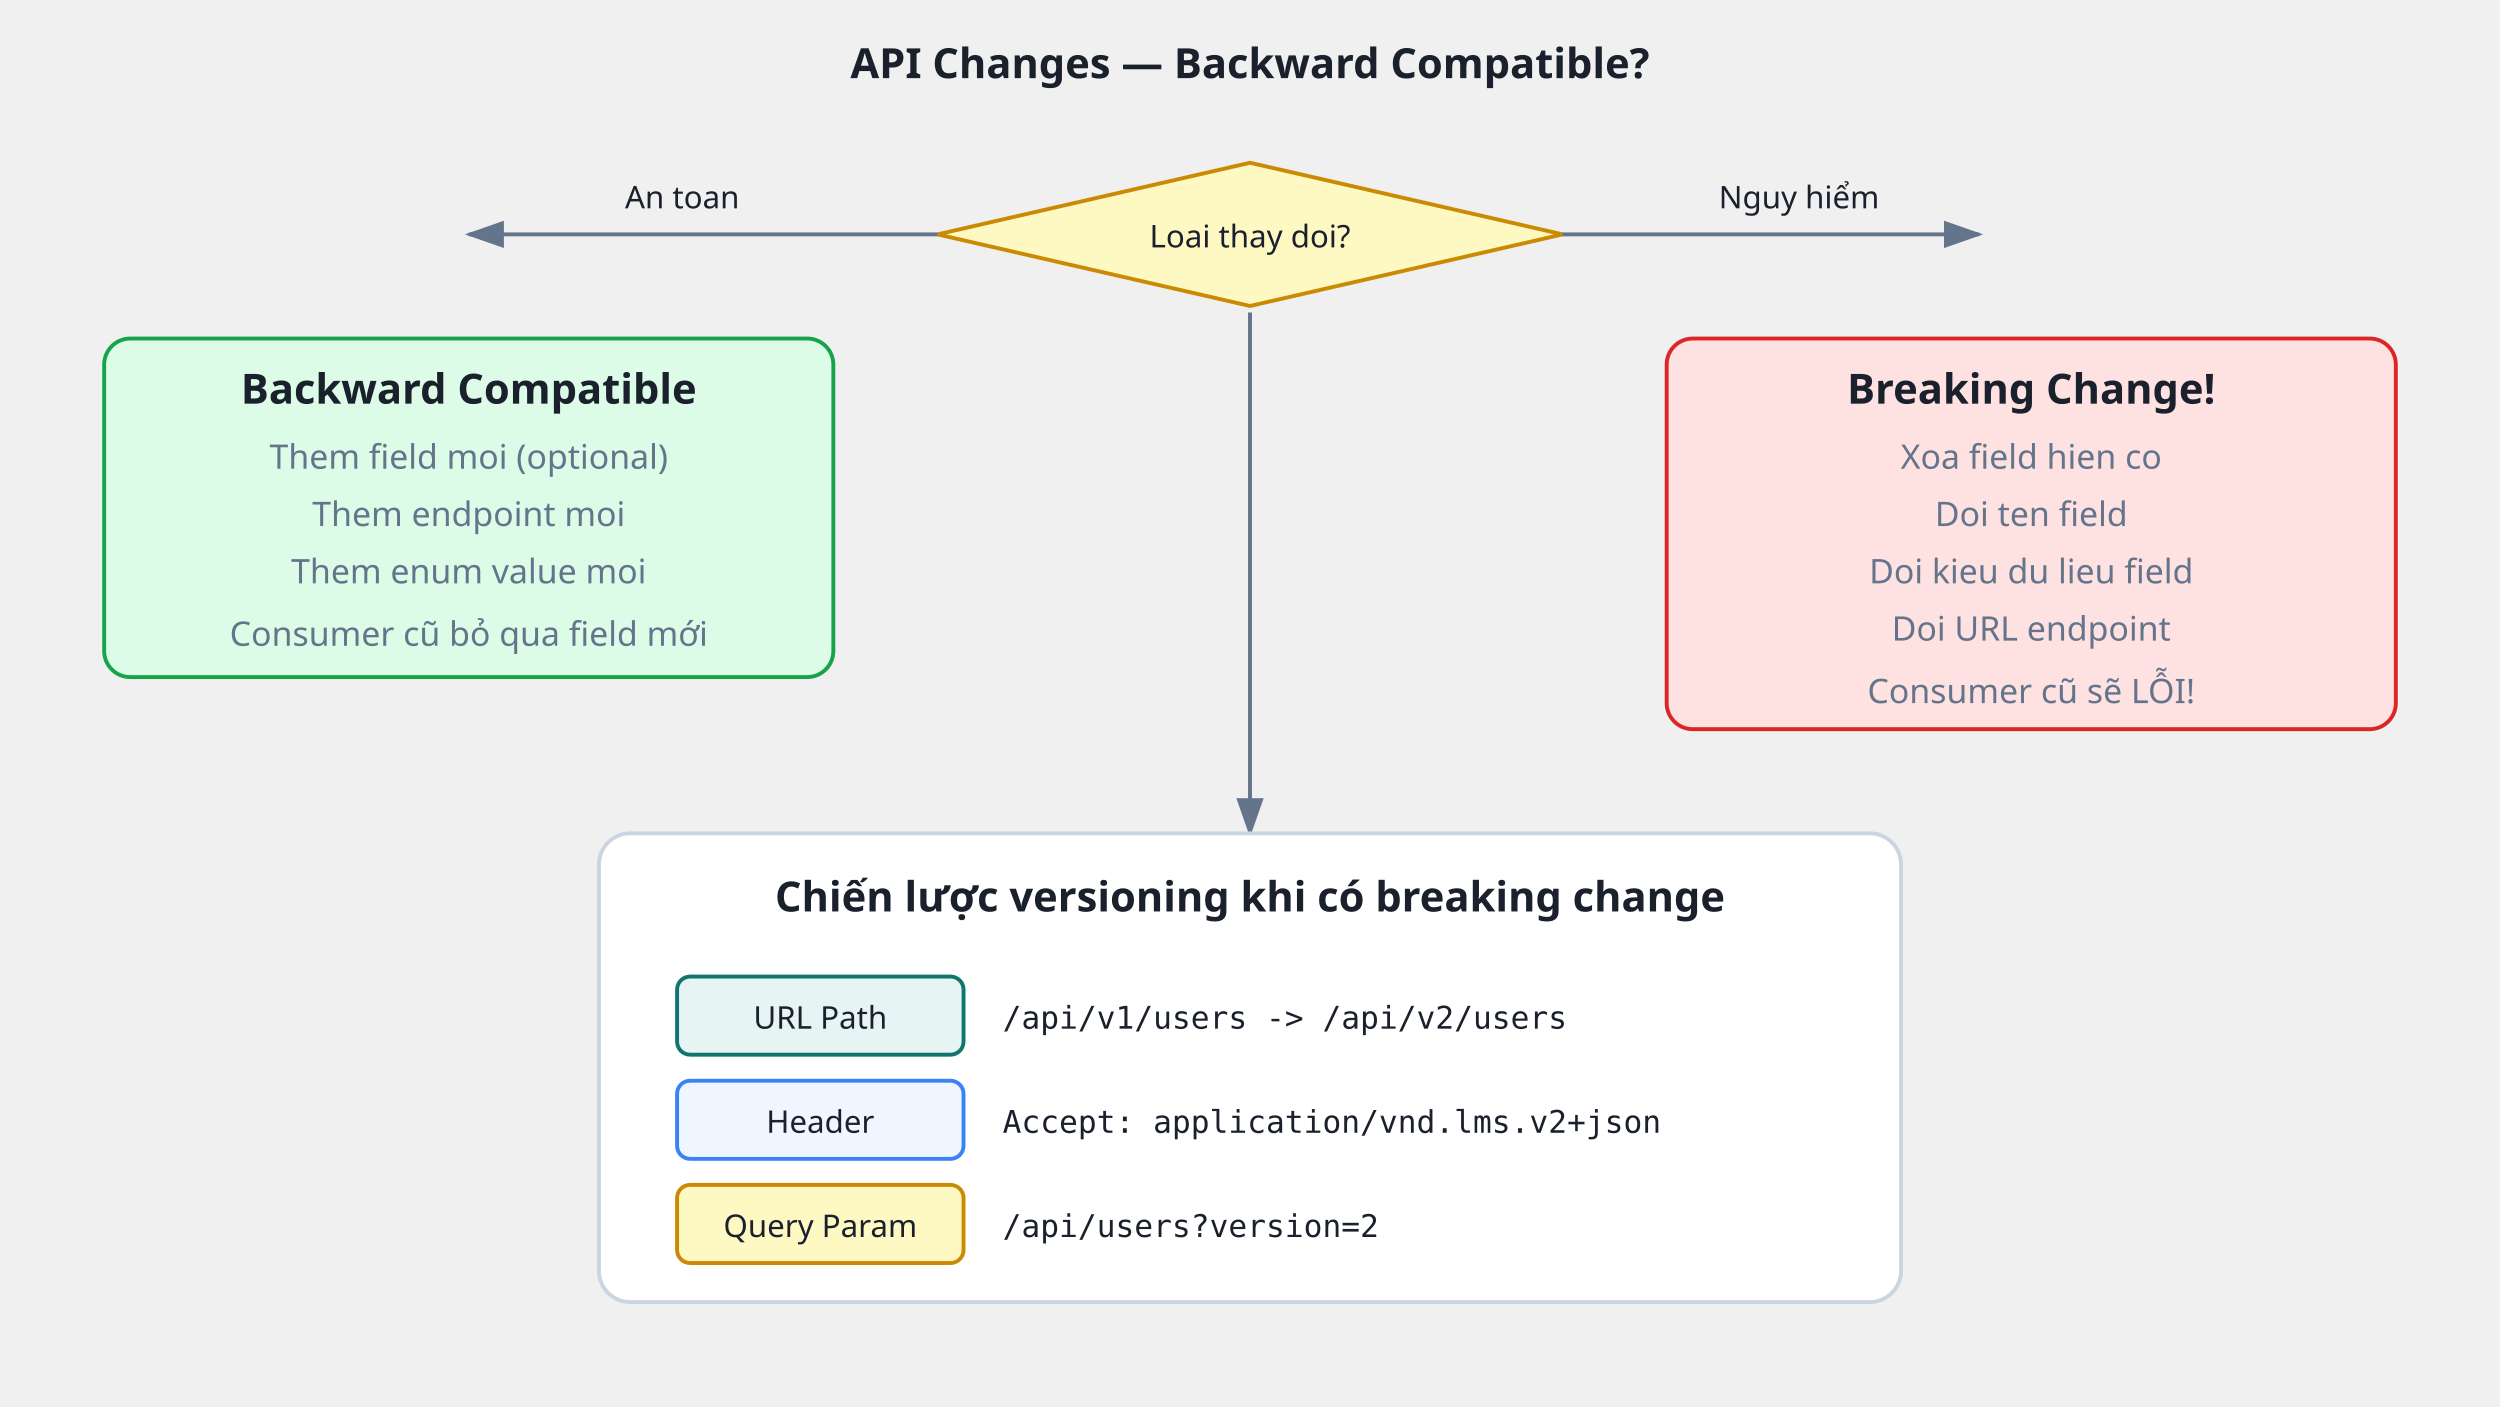
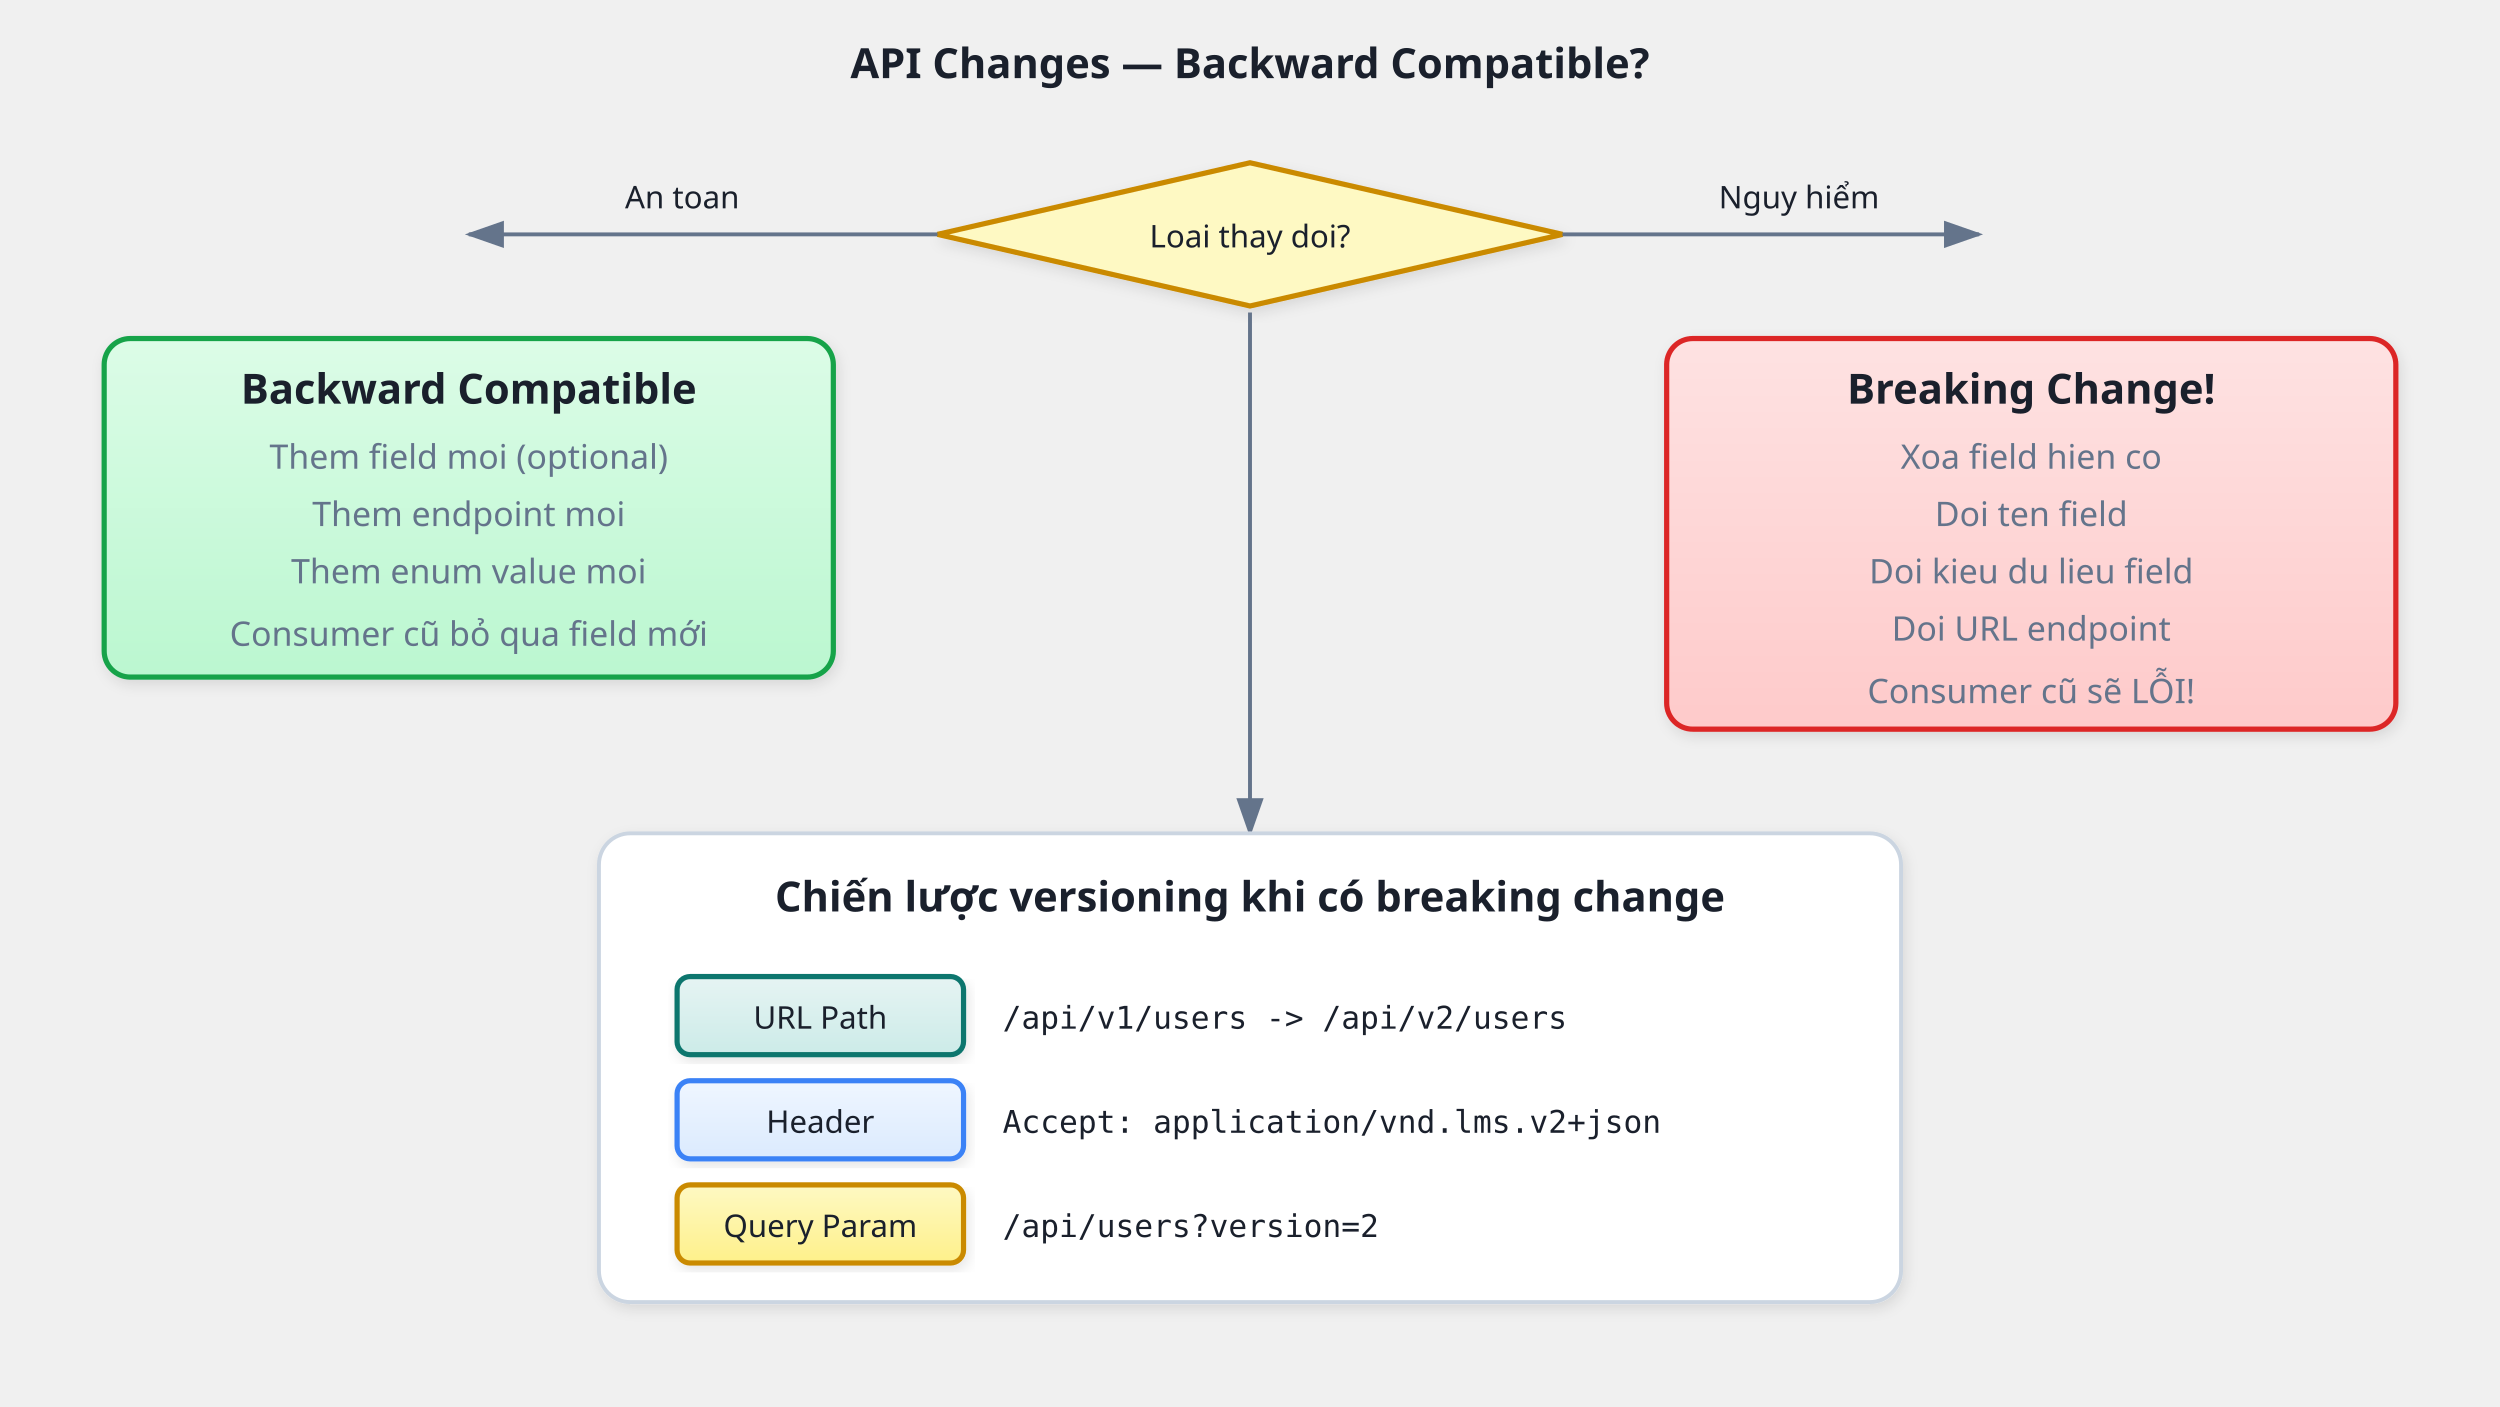
<svg xmlns="http://www.w3.org/2000/svg" viewBox="0 0 960 540" width="100%" height="100%">
  <defs>
    <marker id="arrowhead" markerWidth="10" markerHeight="7" refX="9" refY="3.5" orient="auto">
      <polygon points="0 0, 10 3.5, 0 7" fill="#64748b" />
    </marker>
    <marker id="arrowhead-danger" markerWidth="10" markerHeight="7" refX="9" refY="3.5" orient="auto">
      <polygon points="0 0, 10 3.5, 0 7" fill="#dc2626" />
    </marker>
+     <filter id="shadow" x="-4%" y="-4%" width="108%" height="116%">
+       <feDropShadow dx="1" dy="2" stdDeviation="2.5" flood-color="#0000001a" />
+     </filter>
+     <linearGradient id="grad-service" x1="0" y1="0" x2="0" y2="1">
+       <stop offset="0%" stop-color="#e6f4f3" />
+       <stop offset="100%" stop-color="#ccebe8" />
+     </linearGradient>
+     <linearGradient id="grad-storage" x1="0" y1="0" x2="0" y2="1">
+       <stop offset="0%" stop-color="#dbeafe" />
+       <stop offset="100%" stop-color="#bfdbfe" />
+     </linearGradient>
+     <linearGradient id="grad-event" x1="0" y1="0" x2="0" y2="1">
+       <stop offset="0%" stop-color="#fef9c3" />
+       <stop offset="100%" stop-color="#fef08a" />
+     </linearGradient>
+     <linearGradient id="grad-success" x1="0" y1="0" x2="0" y2="1">
+       <stop offset="0%" stop-color="#dcfce7" />
+       <stop offset="100%" stop-color="#bbf7d0" />
+     </linearGradient>
+     <linearGradient id="grad-danger" x1="0" y1="0" x2="0" y2="1">
+       <stop offset="0%" stop-color="#fee2e2" />
+       <stop offset="100%" stop-color="#fecaca" />
+     </linearGradient>
+     <linearGradient id="grad-warning" x1="0" y1="0" x2="0" y2="1">
+       <stop offset="0%" stop-color="#fff7ed" />
+       <stop offset="100%" stop-color="#ffedd5" />
+     </linearGradient>
+     <linearGradient id="grad-info" x1="0" y1="0" x2="0" y2="1">
+       <stop offset="0%" stop-color="#eff6ff" />
+       <stop offset="100%" stop-color="#dbeafe" />
+     </linearGradient>
+     <linearGradient id="grad-highlight" x1="0" y1="0" x2="0" y2="1">
+       <stop offset="0%" stop-color="#f5f3ff" />
+       <stop offset="100%" stop-color="#ede9fe" />
+     </linearGradient>
+     <linearGradient id="grad-legacy" x1="0" y1="0" x2="0" y2="1">
+       <stop offset="0%" stop-color="#f3f4f6" />
+       <stop offset="100%" stop-color="#e5e7eb" />
+     </linearGradient>
  </defs>
  <style>
    text {
      font-family: 'Segoe UI', system-ui, -apple-system, sans-serif;
      font-size: 14px;
      fill: #1a202c;
    }
-     .title { font-weight: bold; font-size: 16px; }
+     .title { font-weight: 600; font-size: 16px; }
    .small { font-size: 12px; }
    .subtitle { font-size: 13px; fill: #64748b; }
    .mono { font-family: 'Consolas', 'DejaVu Sans Mono', monospace; font-size: 12px; }

    .cluster { fill: #f8fafc; stroke: #94a3b8; stroke-width: 1.5; stroke-dasharray: 6 3; }
-     .service { fill: #e6f4f3; stroke: #0f766e; stroke-width: 1.5; }
-     .storage { fill: #dbeafe; stroke: #2563eb; stroke-width: 1.5; }
-     .event   { fill: #fef9c3;   stroke: #ca8a04;   stroke-width: 1.5; }
-     .success { fill: #dcfce7; stroke: #16a34a; stroke-width: 1.5; }
-     .danger  { fill: #fee2e2;  stroke: #dc2626;  stroke-width: 1.5; }
-     .warning { fill: #fff7ed; stroke: #ea580c; stroke-width: 1.5; }
-     .info    { fill: #eff6ff;    stroke: #3b82f6;    stroke-width: 1.5; }
-     .highlight { fill: #f5f3ff; stroke: #7c3aed; stroke-width: 1.5; }
-     .legacy  { fill: #f3f4f6;  stroke: #9ca3af;  stroke-width: 1.5; }
-     .note    { fill: #ffffff;     stroke: #cbd5e1;   stroke-width: 1.5; }
-     .step    { fill: #ffffff;     stroke: #94a3b8;         stroke-width: 1.5; }
+     .service { fill: url(#grad-service); stroke: #0f766e; stroke-width: 2.0; filter: url(#shadow); }
+     .storage { fill: url(#grad-storage); stroke: #2563eb; stroke-width: 2.0; filter: url(#shadow); }
+     .event   { fill: url(#grad-event);   stroke: #ca8a04;   stroke-width: 2.0; filter: url(#shadow); }
+     .success { fill: url(#grad-success); stroke: #16a34a; stroke-width: 2.0; filter: url(#shadow); }
+     .danger  { fill: url(#grad-danger);  stroke: #dc2626;  stroke-width: 2.0; filter: url(#shadow); }
+     .warning { fill: url(#grad-warning); stroke: #ea580c; stroke-width: 2.0; filter: url(#shadow); }
+     .info    { fill: url(#grad-info);    stroke: #3b82f6;    stroke-width: 2.0; filter: url(#shadow); }
+     .highlight { fill: url(#grad-highlight); stroke: #7c3aed; stroke-width: 2.0; filter: url(#shadow); }
+     .legacy  { fill: url(#grad-legacy);  stroke: #9ca3af;  stroke-width: 1.5; filter: url(#shadow); }
+     .note    { fill: #ffffff;    stroke: #cbd5e1;   stroke-width: 1.5; filter: url(#shadow); }
+     .step    { fill: #ffffff;    stroke: #94a3b8;         stroke-width: 1.5; filter: url(#shadow); }
+ 
+     .service-flat { fill: #e6f4f3; stroke: #0f766e; stroke-width: 1.5; }
+     .storage-flat { fill: #dbeafe; stroke: #2563eb; stroke-width: 1.5; }
+     .event-flat   { fill: #fef9c3;   stroke: #ca8a04;   stroke-width: 1.5; }

    .arrow {
      stroke: #64748b; stroke-width: 1.5; fill: none;
      marker-end: url(#arrowhead);
    }
    .arrow-dashed {
      stroke: #64748b; stroke-width: 1.5; fill: none;
      stroke-dasharray: 6 3; marker-end: url(#arrowhead);
    }
    .arrow-danger {
-       stroke: #dc2626; stroke-width: 2; fill: none;
+       stroke: #dc2626; stroke-width: 2.0; fill: none;
      marker-end: url(#arrowhead-danger);
    }
-     .arrow-bg { fill: #ffffff; opacity: 0.9; }
+     .arrow-bg { fill: #ffffff; opacity: 0.92; }
    .lifeline {
-       stroke: #94a3b8; stroke-width: 1;
+       stroke: #94a3b8; stroke-width: 1.0;
      stroke-dasharray: 4 3; fill: none;
+     }
+     .separator {
+       stroke: #cbd5e1; stroke-width: 1.0;
    }
  </style>
  <text x="480" y="30" text-anchor="middle" class="title">API Changes — Backward Compatible?</text>
-   <polygon points="480,62.5 600.0,90 480,117.5 360.0,90" class="event" />
+   <polygon points="480,62.5 600.0,90 480,117.5 360.0,90" fill="#fef9c3" stroke="#ca8a04" stroke-width="2.0" filter="url(#shadow)" />
  <text x="480" y="95" text-anchor="middle" class="small">Loai thay doi?</text>
  <path d="M 360 90 L 180 90" class="arrow" />
  <text x="240" y="80" class="small">An toan</text>
  <rect x="40" y="130" width="280" height="130" rx="10" class="success" />
  <text x="180" y="155" text-anchor="middle" class="title">Backward Compatible</text>
  <text x="180" y="180" text-anchor="middle" class="subtitle">Them field moi (optional)</text>
  <text x="180" y="202" text-anchor="middle" class="subtitle">Them endpoint moi</text>
  <text x="180" y="224" text-anchor="middle" class="subtitle">Them enum value moi</text>
  <text x="180" y="248" text-anchor="middle" class="subtitle">Consumer cũ bỏ qua field mới</text>
  <path d="M 600 90 L 760 90" class="arrow" />
  <text x="660" y="80" class="small">Nguy hiểm</text>
  <rect x="640" y="130" width="280" height="150" rx="10" class="danger" />
  <text x="780" y="155" text-anchor="middle" class="title">Breaking Change!</text>
  <text x="780" y="180" text-anchor="middle" class="subtitle">Xoa field hien co</text>
  <text x="780" y="202" text-anchor="middle" class="subtitle">Doi ten field</text>
  <text x="780" y="224" text-anchor="middle" class="subtitle">Doi kieu du lieu field</text>
  <text x="780" y="246" text-anchor="middle" class="subtitle">Doi URL endpoint</text>
  <text x="780" y="270" text-anchor="middle" class="subtitle">Consumer cũ sẽ LỖI!</text>
  <path d="M 480 120 L 480 320" class="arrow" />
  <rect x="230" y="320" width="500" height="180" rx="12" class="note" />
  <text x="480" y="350" text-anchor="middle" class="title">Chiến lược versioning khi có breaking change</text>
  <rect x="260" y="375" width="110" height="30" rx="5" class="service" />
  <text x="315" y="395" text-anchor="middle" class="small">URL Path</text>
  <text x="385" y="395" class="mono">/api/v1/users  -&gt;  /api/v2/users</text>
  <rect x="260" y="415" width="110" height="30" rx="5" class="info" />
  <text x="315" y="435" text-anchor="middle" class="small">Header</text>
  <text x="385" y="435" class="mono">Accept: application/vnd.lms.v2+json</text>
  <rect x="260" y="455" width="110" height="30" rx="5" class="event" />
  <text x="315" y="475" text-anchor="middle" class="small">Query Param</text>
  <text x="385" y="475" class="mono">/api/users?version=2</text>
</svg>
